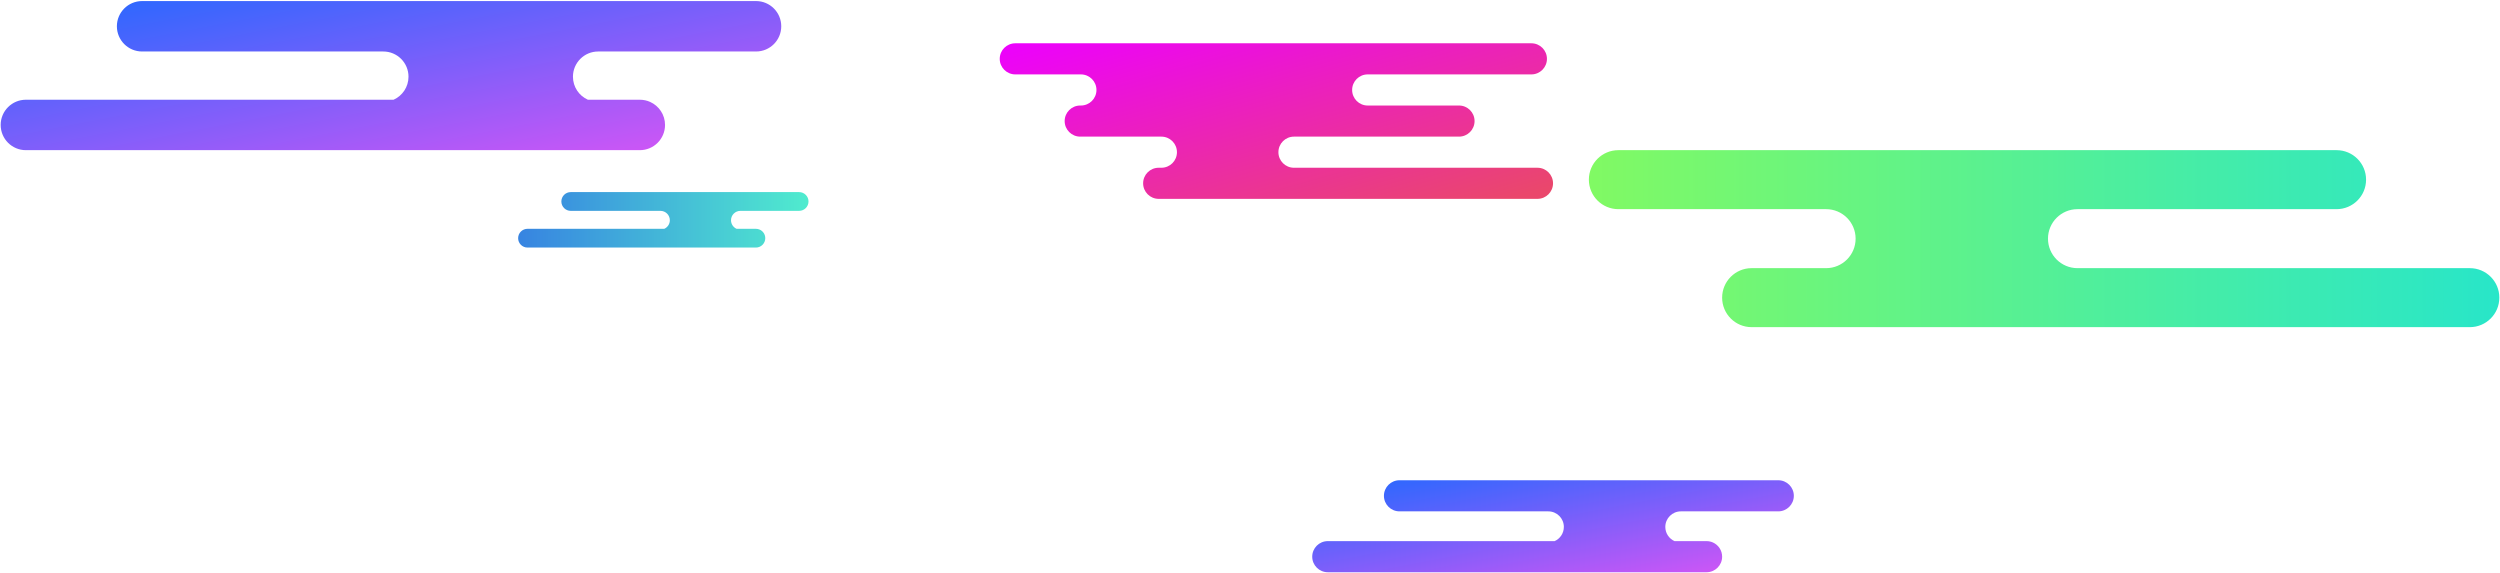
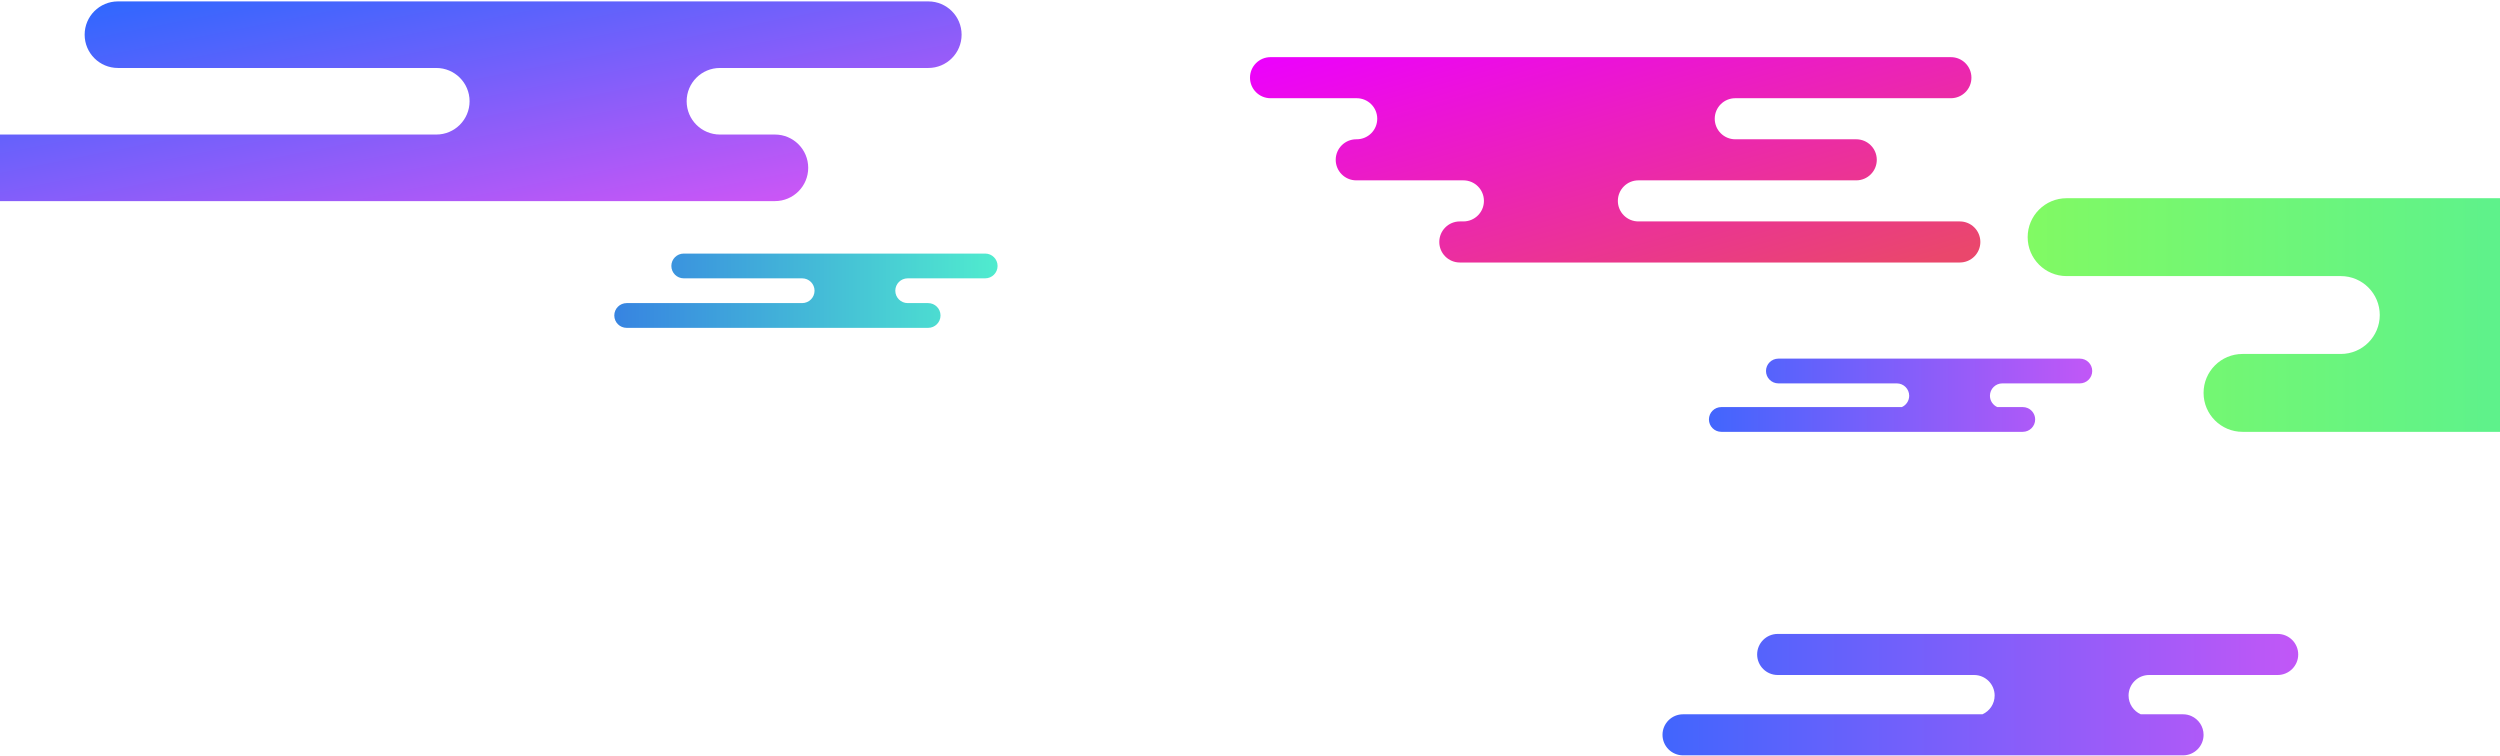
- <svg xmlns="http://www.w3.org/2000/svg" width="1848px" height="423px" viewBox="0 0 1848 423" version="1.1">
+ <svg xmlns="http://www.w3.org/2000/svg" width="1400px" height="423px" viewBox="0 0 1400 423" version="1.1">
  <defs>
-     <linearGradient x1="0%" y1="0%" x2="102%" y2="101%" id="linearGradient-1">
+     <linearGradient x1="-26.117%" y1="50%" x2="122.589%" y2="50%" id="linearGradient-1">
      <stop stop-color="#2069FF" offset="0%" />
      <stop stop-color="#DE54F5" offset="100%" />
    </linearGradient>
-     <linearGradient x1="0.258%" y1="49.75%" x2="101.258%" y2="49.75%" id="linearGradient-2">
+     <linearGradient x1="0%" y1="0%" x2="102%" y2="101%" id="linearGradient-2">
+       <stop stop-color="#2069FF" offset="0%" />
+       <stop stop-color="#DE54F5" offset="100%" />
+     </linearGradient>
+     <linearGradient x1="0.258%" y1="49.75%" x2="101.258%" y2="49.75%" id="linearGradient-3">
      <stop stop-color="#3784E1" offset="0%" />
      <stop stop-color="#50EDCE" offset="100%" />
    </linearGradient>
-     <linearGradient x1="-26.117%" y1="50%" x2="119.16%" y2="50%" id="linearGradient-3">
+     <linearGradient x1="-26.117%" y1="50%" x2="119.16%" y2="50%" id="linearGradient-4">
      <stop stop-color="#98FF49" offset="0%" />
      <stop stop-color="#17E2DC" offset="100%" />
    </linearGradient>
-     <linearGradient x1="0%" y1="0%" x2="96.446%" y2="95.501%" id="linearGradient-4">
+     <linearGradient x1="0%" y1="0%" x2="96.446%" y2="95.501%" id="linearGradient-5">
      <stop stop-color="#EC00FF" offset="0%" />
      <stop stop-color="#EA476C" offset="100%" />
    </linearGradient>
  </defs>
-   <g id="Page-1" stroke="none" stroke-width="1" fill="none" fill-rule="evenodd">
-     <g id="Desktop-HD-Copy-8" transform="translate(-284, -176)">
-       <g id="Group" transform="translate(284, 176)">
-         <path d="M1149.196,400 C1153.209,398.204 1156,394.178 1156,389.5 C1156,383.147 1150.848,378 1144.493,378 L1089.993,378 L1278.507,378 L1242.507,378 C1236.145,378 1231,383.149 1231,389.5 C1231,394.179 1233.795,398.204 1237.806,400 L1261.492,400 C1263.167,400 1264.758,400.357 1266.193,401 L1278.507,401 L1266.193,401 C1270.205,402.796 1273,406.821 1273,411.5 C1273,417.851 1267.852,423 1261.492,423 L981.508,423 C975.152,423 970,417.853 970,411.5 C970,405.149 975.148,400 981.508,400 L1149.196,400 L1149.196,400 L1149.196,400 Z M1023,366.5 C1023,360.149 1028.148,355 1034.508,355 L1314.492,355 C1320.848,355 1326,360.147 1326,366.5 C1326,372.851 1320.852,378 1314.492,378 L1034.508,378 C1028.152,378 1023,372.853 1023,366.5 L1023,366.5 Z" id="cloud5" fill="url(#linearGradient-1)" />
-         <path d="M290.944,73.722 C297.443,70.81 301.966,64.286 301.966,56.704 C301.966,46.407 293.621,38.065 283.327,38.065 L194.998,38.065 L500.509,38.065 L500.509,38.065 L442.164,38.065 C431.864,38.065 423.525,46.41 423.525,56.704 C423.525,64.287 428.052,70.811 434.55,73.722 L472.965,73.722 C475.677,73.722 478.253,74.301 480.577,75.343 L500.509,75.343 L480.577,75.343 C487.073,78.254 491.598,84.778 491.598,92.361 C491.598,102.655 483.255,111 472.965,111 L19.133,111 C8.842,111 0.5,102.657 0.5,92.361 C0.5,82.067 8.844,73.722 19.133,73.722 L290.944,73.722 L290.944,73.722 L290.944,73.722 Z M86.402,19.426 C86.402,9.132 94.745,0.787 105.035,0.787 L558.867,0.787 C569.158,0.787 577.5,9.129 577.5,19.426 C577.5,29.72 569.156,38.065 558.867,38.065 L105.035,38.065 C94.744,38.065 86.402,29.722 86.402,19.426 L86.402,19.426 Z" id="cloud4" fill="url(#linearGradient-1)" />
-         <path d="M491.039,169.132 C493.458,168.049 495.147,165.622 495.147,162.801 C495.147,158.98 492.041,155.868 488.209,155.868 L455.355,155.868 L569.005,155.868 L547.306,155.868 C543.482,155.868 540.368,158.972 540.368,162.801 C540.368,165.617 542.054,168.048 544.474,169.132 L558.753,169.132 C559.761,169.132 560.719,169.348 561.584,169.735 L569.005,169.735 L561.584,169.735 C564.005,170.82 565.691,173.25 565.691,176.066 C565.691,179.896 562.578,183 558.753,183 L389.939,183 C386.107,183 383,179.888 383,176.066 C383,172.237 386.113,169.132 389.939,169.132 L491.039,169.132 L491.039,169.132 L491.039,169.132 Z M414.956,148.934 C414.956,145.104 418.069,142 421.895,142 L590.708,142 C594.541,142 597.647,145.112 597.647,148.934 C597.647,152.763 594.534,155.868 590.708,155.868 L421.895,155.868 C418.062,155.868 414.956,152.755 414.956,148.934 L414.956,148.934 Z" id="cloud3" fill="url(#linearGradient-2)" />
-         <path d="M1603.933,154.61 L1246.532,154.61 L1349.864,154.61 C1361.906,154.61 1371.669,164.369 1371.669,176.414 C1371.669,188.457 1361.914,198.219 1349.864,198.219 L1246.532,198.219 L1603.933,198.219 L1535.678,198.219 C1523.636,198.219 1513.874,188.459 1513.874,176.414 C1513.874,164.372 1523.628,154.61 1535.678,154.61 L1603.933,154.61 L1603.933,154.61 Z M1273,220.024 C1273,207.981 1282.761,198.219 1294.798,198.219 L1825.71,198.219 C1837.749,198.219 1847.508,207.979 1847.508,220.024 C1847.508,232.066 1837.748,241.829 1825.71,241.829 L1294.798,241.829 C1282.759,241.829 1273,232.069 1273,220.024 L1273,220.024 Z M1174.492,132.805 C1174.492,120.762 1184.252,111 1196.29,111 L1727.202,111 C1739.241,111 1749,120.76 1749,132.805 C1749,144.847 1739.239,154.61 1727.202,154.61 L1196.29,154.61 C1184.251,154.61 1174.492,144.85 1174.492,132.805 L1174.492,132.805 Z" id="cloud2" fill="url(#linearGradient-3)" />
-         <path d="M1063.247,55 L786.247,55 L798.993,55 C805.348,55 810.5,60.147 810.5,66.5 C810.5,72.851 805.355,78 798.993,78 L786.247,78 L1063.247,78 L1010.996,78 C1004.647,78 999.5,72.853 999.5,66.5 C999.5,60.149 1004.646,55 1010.996,55 L1063.247,55 L1063.247,55 Z M1033.997,101 L813.997,101 L858.493,101 C864.848,101 870,106.147 870,112.5 C870,118.851 864.855,124 858.493,124 L813.997,124 L1033.997,124 L956.496,124 C950.147,124 945,118.853 945,112.5 C945,106.149 950.146,101 956.496,101 L1033.997,101 L1033.997,101 Z M845,135.5 C845,129.149 850.148,124 856.508,124 L1136.492,124 C1142.848,124 1148,129.147 1148,135.5 C1148,141.851 1142.852,147 1136.492,147 L856.508,147 C850.152,147 845,141.853 845,135.5 L845,135.5 Z M787,89.5 C787,83.149 792.148,78 798.508,78 L1078.492,78 C1084.848,78 1090,83.147 1090,89.5 C1090,95.851 1084.852,101 1078.492,101 L798.508,101 C792.152,101 787,95.853 787,89.5 L787,89.5 Z M739,43.5 C739,37.149 744.151,32 750.508,32 L1131.992,32 C1138.348,32 1143.5,37.147 1143.5,43.5 C1143.5,49.851 1138.349,55 1131.992,55 L750.508,55 C744.152,55 739,49.853 739,43.5 L739,43.5 Z" id="cloud1" fill="url(#linearGradient-4)" />
+   <g stroke="none" stroke-width="1" fill="none" fill-rule="evenodd">
+     <g transform="translate(0, -36)">
+       <g transform="translate(-39, 36)">
+         <path d="M1101.209,214.696 C1105.041,214.696 1108.147,217.808 1108.147,221.63 C1108.147,224.451 1106.458,226.878 1104.039,227.961 L1002.939,227.961 C999.113,227.961 996,231.065 996,234.895 C996,238.716 999.107,241.829 1002.939,241.829 L1171.753,241.829 C1175.578,241.829 1178.691,238.724 1178.691,234.895 C1178.691,232.079 1177.005,229.648 1174.584,228.564 C1173.719,228.177 1172.761,227.961 1171.753,227.961 L1157.474,227.961 C1155.054,226.877 1153.368,224.446 1153.368,221.63 C1153.368,217.801 1156.482,214.696 1160.306,214.696 L1203.708,214.696 C1207.534,214.696 1210.647,211.592 1210.647,207.762 C1210.647,203.941 1207.541,200.829 1203.708,200.829 L1034.895,200.829 C1031.069,200.829 1027.956,203.933 1027.956,207.762 C1027.956,211.584 1031.062,214.696 1034.895,214.696 L1101.209,214.696 L1101.209,214.696 Z" fill="url(#linearGradient-1)" />
+         <path d="M1144.493,378 C1150.848,378 1156,383.162 1156,389.5 C1156,394.178 1153.198,398.204 1149.187,400 L981.508,400 C975.164,400 970,405.149 970,411.5 C970,417.838 975.152,423 981.508,423 L1261.492,423 C1267.836,423 1273,417.851 1273,411.5 C1273,406.83 1270.203,402.799 1266.188,401 C1264.754,400.358 1263.165,400 1261.492,400 L1237.811,400 C1233.797,398.201 1231,394.17 1231,389.5 C1231,383.149 1236.165,378 1242.507,378 L1314.492,378 C1320.836,378 1326,372.851 1326,366.5 C1326,360.162 1320.848,355 1314.492,355 L1034.508,355 C1028.164,355 1023,360.149 1023,366.5 C1023,372.838 1028.152,378 1034.508,378 L1144.493,378 L1144.493,378 Z" fill="url(#linearGradient-1)" />
+         <path d="M283.327,38.065 C293.621,38.065 301.966,46.407 301.966,56.704 C301.966,66.998 293.628,75.343 283.327,75.343 L283.327,75.343 L19.133,75.343 C8.844,75.343 0.5,83.688 0.5,93.982 C0.5,104.278 8.842,112.621 19.133,112.621 L472.965,112.621 C483.255,112.621 491.598,104.276 491.598,93.982 C491.598,83.685 483.256,75.343 472.965,75.343 L442.164,75.343 C431.87,75.343 423.525,67 423.525,56.704 C423.525,46.41 431.864,38.065 442.164,38.065 L558.867,38.065 C569.156,38.065 577.5,29.72 577.5,19.426 C577.5,9.129 569.158,0.787 558.867,0.787 L105.035,0.787 C94.745,0.787 86.402,9.132 86.402,19.426 C86.402,29.722 94.744,38.065 105.035,38.065 L283.327,38.065 L283.327,38.065 Z" fill="url(#linearGradient-2)" />
+         <path d="M488.209,155.868 C492.041,155.868 495.147,158.98 495.147,162.801 C495.147,166.631 492.033,169.735 488.209,169.735 L488.209,169.735 L389.939,169.735 C386.113,169.735 383,172.84 383,176.669 C383,180.491 386.107,183.603 389.939,183.603 L558.753,183.603 C562.578,183.603 565.691,180.499 565.691,176.669 C565.691,172.847 562.585,169.735 558.753,169.735 L547.306,169.735 C543.474,169.735 540.368,166.623 540.368,162.801 C540.368,158.972 543.482,155.868 547.306,155.868 L558.155,155.868 L590.708,155.868 C594.534,155.868 597.647,152.763 597.647,148.934 C597.647,145.112 594.541,142 590.708,142 L421.895,142 C418.069,142 414.956,145.104 414.956,148.934 C414.956,152.755 418.062,155.868 421.895,155.868 L488.209,155.868 L488.209,155.868 Z" fill="url(#linearGradient-3)" />
+         <path d="M1535.678,154.61 C1523.628,154.61 1513.874,164.372 1513.874,176.414 C1513.874,188.459 1523.636,198.219 1535.678,198.219 L1825.71,198.219 C1837.749,198.219 1847.508,207.979 1847.508,220.024 C1847.508,232.066 1837.748,241.829 1825.71,241.829 L1294.798,241.829 C1282.759,241.829 1273,232.069 1273,220.024 C1273,207.981 1282.761,198.219 1294.798,198.219 L1349.864,198.219 L1349.864,198.219 C1361.914,198.219 1371.669,188.457 1371.669,176.414 C1371.669,164.369 1361.906,154.61 1349.864,154.61 L1196.29,154.61 C1184.251,154.61 1174.492,144.85 1174.492,132.805 C1174.492,120.762 1184.252,111 1196.29,111 L1727.202,111 C1739.241,111 1749,120.76 1749,132.805 C1749,144.847 1739.239,154.61 1727.202,154.61 L1535.678,154.61 L1535.678,154.61 Z" fill="url(#linearGradient-4)" />
+         <path d="M798.746,55 C805.101,55 810.253,60.147 810.253,66.5 C810.253,72.851 805.108,78 798.746,78 L798.508,78 C792.148,78 787,83.149 787,89.5 C787,95.853 792.152,101 798.508,101 L858.493,101 C864.848,101 870,106.147 870,112.5 C870,118.851 864.855,124 858.493,124 L858.493,124 L856.508,124 C850.148,124 845,129.149 845,135.5 C845,141.853 850.152,147 856.508,147 L1136.492,147 C1142.852,147 1148,141.851 1148,135.5 C1148,129.147 1142.848,124 1136.492,124 L956.496,124 C950.147,124 945,118.853 945,112.5 C945,106.149 950.146,101 956.496,101 L956.496,101 L1078.492,101 C1084.852,101 1090,95.851 1090,89.5 C1090,83.147 1084.848,78 1078.492,78 L1010.749,78 C1004.4,78 999.253,72.853 999.253,66.5 C999.253,60.149 1004.399,55 1010.749,55 L1131.506,55 C1137.855,55 1143,49.851 1143,43.5 C1143,37.147 1137.854,32 1131.506,32 L750.494,32 C744.145,32 739,37.149 739,43.5 C739,49.853 744.146,55 750.494,55 L798.746,55 L798.746,55 Z" fill="url(#linearGradient-5)" />
      </g>
    </g>
  </g>
</svg>
